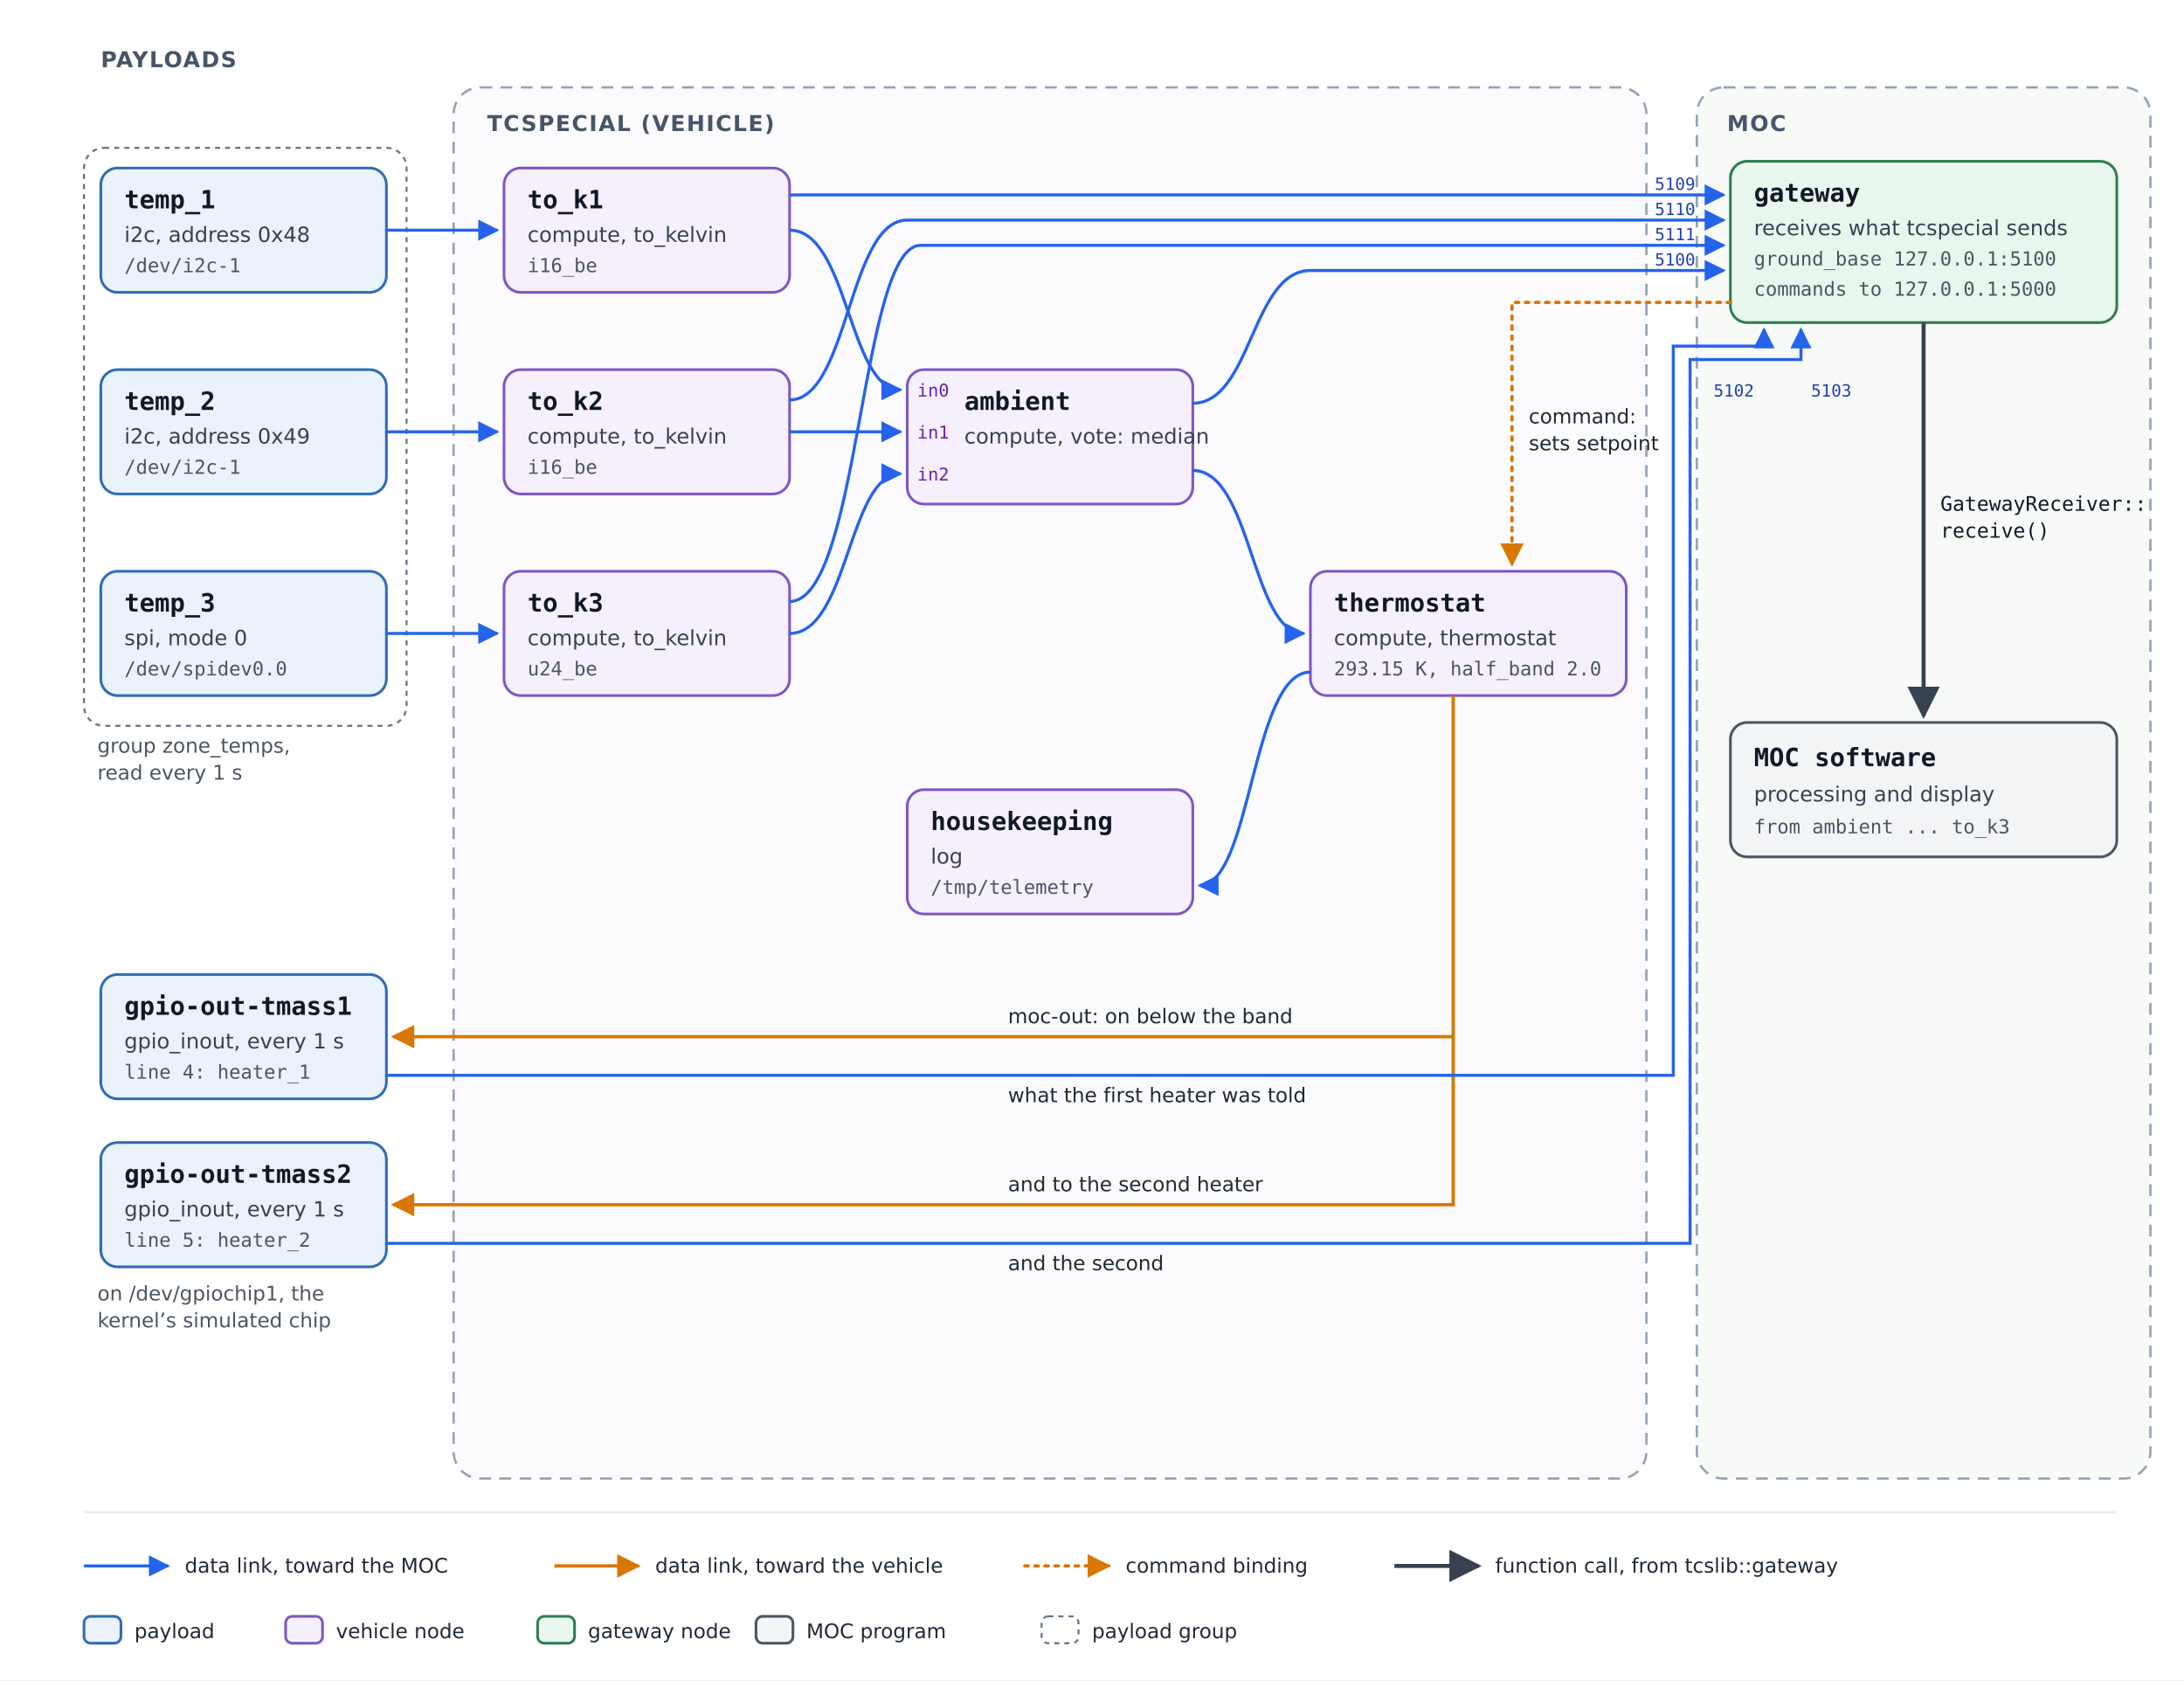
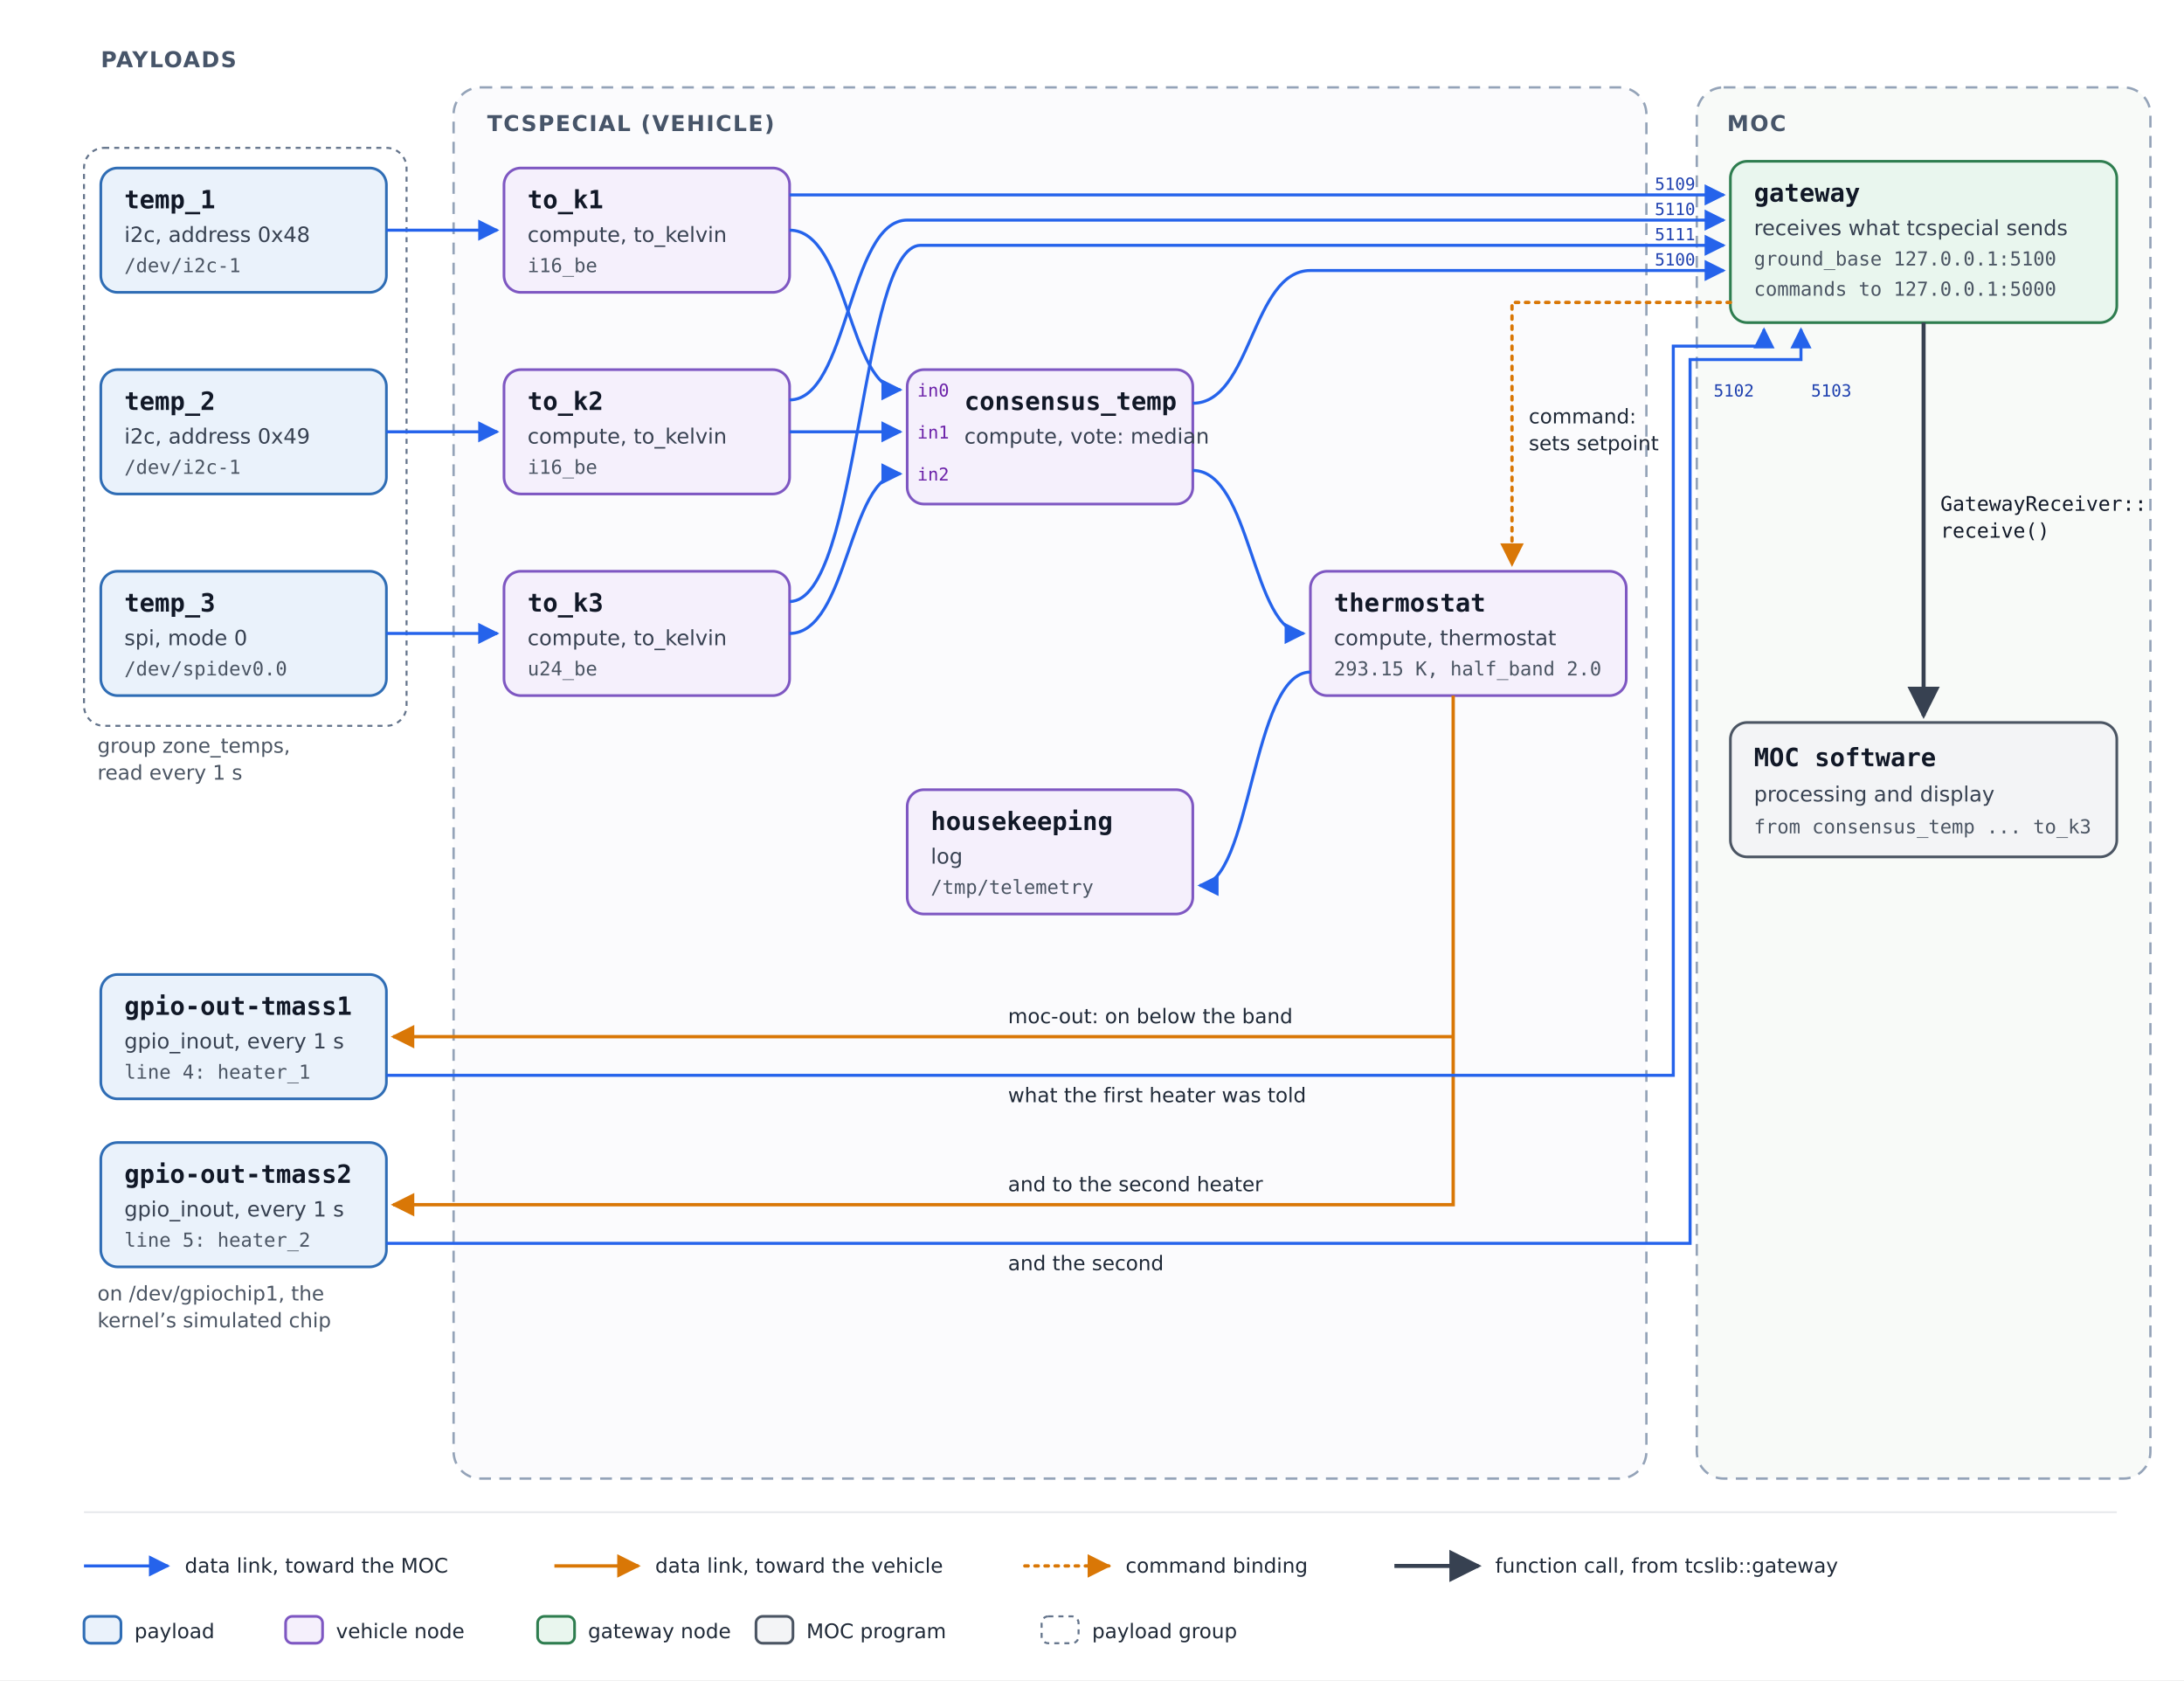
<svg xmlns="http://www.w3.org/2000/svg" width="1300" height="1000" viewBox="0 0 1300 1000" role="img" aria-labelledby="title desc">
  <defs>
    <style>
      text { font-family: "DejaVu Sans", Helvetica, Arial, sans-serif; fill: #111827; }
      .name { font-family: "DejaVu Sans Mono", Menlo, Consolas, monospace; font-size: 15px; font-weight: bold; }
      .kind { font-size: 12.5px; fill: #374151; }
      .detail { font-family: "DejaVu Sans Mono", Menlo, Consolas, monospace; font-size: 11.5px; fill: #4b5563; }
      .port { font-family: "DejaVu Sans Mono", Menlo, Consolas, monospace; font-size: 10.5px; fill: #6b21a8; }
      .heading { font-size: 13px; font-weight: bold; fill: #475569; letter-spacing: 0.06em; }
      .label { font-size: 12px; fill: #1f2937; }
      .note { font-size: 12px; fill: #4b5563; }
      .payload { fill: #eaf2fb; stroke: #2f6db5; stroke-width: 1.6; }
      .vehicle { fill: #f5f0fc; stroke: #7e57c2; stroke-width: 1.6; }
      .gateway { fill: #e9f6ee; stroke: #2e7d4f; stroke-width: 1.6; }
      .ground { fill: #f3f4f6; stroke: #4b5563; stroke-width: 1.6; }
      .groundside { fill: #f8faf8; stroke: #94a3b8; stroke-width: 1.4; stroke-dasharray: 7 5; }
      .call { fill: none; stroke: #374151; stroke-width: 2.4; }
      .code { font-family: "DejaVu Sans Mono", Menlo, Consolas, monospace; font-size: 12px; fill: #111827; }
      .portno { font-family: "DejaVu Sans Mono", Menlo, Consolas, monospace; font-size: 10px; fill: #1e40af; }
      .boundary { fill: #fbfbfd; stroke: #94a3b8; stroke-width: 1.4; stroke-dasharray: 7 5; }
      .group { fill: none; stroke: #64748b; stroke-width: 1.2; stroke-dasharray: 3 3; }
      .groundward { fill: none; stroke: #2563eb; stroke-width: 1.8; }
      .vehicleward { fill: none; stroke: #d97706; stroke-width: 2; }
      .command { fill: none; stroke: #d97706; stroke-width: 2; stroke-dasharray: 2 4; stroke-linecap: round; }
    </style>
    <marker id="arrow-blue" viewBox="0 0 10 10" refX="9" refY="5" markerWidth="7" markerHeight="7" orient="auto-start-reverse">
      <path d="M0,0 L10,5 L0,10 z" fill="#2563eb" />
    </marker>
    <marker id="arrow-orange" viewBox="0 0 10 10" refX="9" refY="5" markerWidth="7" markerHeight="7" orient="auto-start-reverse">
      <path d="M0,0 L10,5 L0,10 z" fill="#d97706" />
    </marker>
    <marker id="arrow-call" viewBox="0 0 10 10" refX="9" refY="5" markerWidth="8" markerHeight="8" orient="auto-start-reverse">
      <path d="M0,0 L10,5 L0,10 z" fill="#374151" />
    </marker>
  </defs>
  <rect width="1300" height="1000" fill="#ffffff" />
  <text class="heading" x="60" y="40">PAYLOADS</text>
  <rect class="boundary" x="270" y="52" width="710" height="828" rx="16" />
  <text class="heading" x="290" y="78">TCSPECIAL (VEHICLE)</text>
  <rect class="group" x="50" y="88" width="192" height="344" rx="12" />
  <text class="note" x="58" y="448">group zone_temps,</text>
  <text class="note" x="58" y="464">read every 1 s</text>
  <rect class="payload" x="60" y="100" width="170" height="74" rx="10" />
  <text class="name" x="74" y="124">temp_1</text>
  <text class="kind" x="74" y="144">i2c, address 0x48</text>
  <text class="detail" x="74" y="162">/dev/i2c-1</text>
  <rect class="payload" x="60" y="220" width="170" height="74" rx="10" />
  <text class="name" x="74" y="244">temp_2</text>
  <text class="kind" x="74" y="264">i2c, address 0x49</text>
  <text class="detail" x="74" y="282">/dev/i2c-1</text>
  <rect class="payload" x="60" y="340" width="170" height="74" rx="10" />
  <text class="name" x="74" y="364">temp_3</text>
  <text class="kind" x="74" y="384">spi, mode 0</text>
  <text class="detail" x="74" y="402">/dev/spidev0.0</text>
  <rect class="payload" x="60" y="580" width="170" height="74" rx="10" />
  <text class="name" x="74" y="604">gpio-out-tmass1</text>
  <text class="kind" x="74" y="624">gpio_inout, every 1 s</text>
  <text class="detail" x="74" y="642">line 4: heater_1</text>
  <rect class="payload" x="60" y="680" width="170" height="74" rx="10" />
  <text class="name" x="74" y="704">gpio-out-tmass2</text>
  <text class="kind" x="74" y="724">gpio_inout, every 1 s</text>
  <text class="detail" x="74" y="742">line 5: heater_2</text>
  <text class="note" x="58" y="774">on /dev/gpiochip1, the</text>
  <text class="note" x="58" y="790">kernel’s simulated chip</text>
  <rect class="vehicle" x="300" y="100" width="170" height="74" rx="10" />
  <text class="name" x="314" y="124">to_k1</text>
  <text class="kind" x="314" y="144">compute, to_kelvin</text>
  <text class="detail" x="314" y="162">i16_be</text>
  <rect class="vehicle" x="300" y="220" width="170" height="74" rx="10" />
  <text class="name" x="314" y="244">to_k2</text>
  <text class="kind" x="314" y="264">compute, to_kelvin</text>
  <text class="detail" x="314" y="282">i16_be</text>
  <rect class="vehicle" x="300" y="340" width="170" height="74" rx="10" />
  <text class="name" x="314" y="364">to_k3</text>
  <text class="kind" x="314" y="384">compute, to_kelvin</text>
  <text class="detail" x="314" y="402">u24_be</text>
  <rect class="vehicle" x="540" y="220" width="170" height="80" rx="10" />
-   <text class="name" x="574" y="244">ambient</text>
+   <text class="name" x="574" y="244">consensus_temp</text>
  <text class="kind" x="574" y="264">compute, vote: median</text>
  <text class="port" x="546" y="236">in0</text>
  <text class="port" x="546" y="261">in1</text>
  <text class="port" x="546" y="286">in2</text>
  <rect class="vehicle" x="540" y="470" width="170" height="74" rx="10" />
  <text class="name" x="554" y="494">housekeeping</text>
  <text class="kind" x="554" y="514">log</text>
  <text class="detail" x="554" y="532">/tmp/telemetry</text>
  <rect class="vehicle" x="780" y="340" width="188" height="74" rx="10" />
  <text class="name" x="794" y="364">thermostat</text>
  <text class="kind" x="794" y="384">compute, thermostat</text>
  <text class="detail" x="794" y="402">293.15 K, half_band 2.0</text>
  <rect class="groundside" x="1010" y="52" width="270" height="828" rx="16" />
  <text class="heading" x="1028" y="78">MOC</text>
  <rect class="gateway" x="1030" y="96" width="230" height="96" rx="10" />
  <text class="name" x="1044" y="120">gateway</text>
  <text class="kind" x="1044" y="140">receives what tcspecial sends</text>
  <text class="detail" x="1044" y="158">ground_base 127.0.0.1:5100</text>
  <text class="detail" x="1044" y="176">commands to 127.0.0.1:5000</text>
  <rect class="ground" x="1030" y="430" width="230" height="80" rx="10" />
  <text class="name" x="1044" y="456">MOC software</text>
  <text class="kind" x="1044" y="477">processing and display</text>
-   <text class="detail" x="1044" y="496">from ambient ... to_k3</text>
+   <text class="detail" x="1044" y="496">from consensus_temp ... to_k3</text>
  <path class="groundward" d="M230,137 L296,137" marker-end="url(#arrow-blue)" />
  <path class="groundward" d="M230,257 L296,257" marker-end="url(#arrow-blue)" />
  <path class="groundward" d="M230,377 L296,377" marker-end="url(#arrow-blue)" />
  <path class="groundward" d="M470,116 L1026,116" marker-end="url(#arrow-blue)" />
  <path class="groundward" d="M470,238 C505,238 505,131 540,131 L1026,131" marker-end="url(#arrow-blue)" />
  <path class="groundward" d="M470,358 C512,358 512,146 548,146 L1026,146" marker-end="url(#arrow-blue)" />
  <path class="groundward" d="M470,137 C505,137 505,232 536,232" marker-end="url(#arrow-blue)" />
  <path class="groundward" d="M470,257 L536,257" marker-end="url(#arrow-blue)" />
  <path class="groundward" d="M470,377 C505,377 505,282 536,282" marker-end="url(#arrow-blue)" />
  <path class="groundward" d="M710,240 C745,240 745,161 780,161 L1026,161" marker-end="url(#arrow-blue)" />
  <path class="groundward" d="M710,280 C745,280 745,377 776,377" marker-end="url(#arrow-blue)" />
  <path class="groundward" d="M780,400 C745,400 745,527 714,527" marker-end="url(#arrow-blue)" />
  <path class="vehicleward" d="M865,414 L865,717 L234,717" marker-end="url(#arrow-orange)" />
  <path class="vehicleward" d="M865,617 L234,617" marker-end="url(#arrow-orange)" />
  <text class="label" x="600" y="609">moc-out: on below the band</text>
  <text class="label" x="600" y="709">and to the second heater</text>
  <path class="groundward" d="M230,640 L996,640 L996,206 L1050,206 L1050,196" marker-end="url(#arrow-blue)" />
  <path class="groundward" d="M230,740 L1006,740 L1006,214 L1072,214 L1072,196" marker-end="url(#arrow-blue)" />
  <text class="label" x="600" y="656">what the first heater was told</text>
  <text class="label" x="600" y="756">and the second</text>
  <text class="portno" x="985" y="113">5109</text>
  <text class="portno" x="985" y="128">5110</text>
  <text class="portno" x="985" y="143">5111</text>
  <text class="portno" x="985" y="158">5100</text>
  <text class="portno" x="1020" y="236">5102</text>
  <text class="portno" x="1078" y="236">5103</text>
  <path class="command" d="M1030,180 L900,180 L900,336" marker-end="url(#arrow-orange)" />
  <text class="label" x="910" y="252">command:</text>
  <text class="label" x="910" y="268">sets setpoint</text>
  <path class="call" d="M1145,192 L1145,426" marker-end="url(#arrow-call)" />
  <text class="code" x="1155" y="304">GatewayReceiver::</text>
  <text class="code" x="1155" y="320">receive()</text>
  <line x1="50" y1="900" x2="1260" y2="900" stroke="#e5e7eb" stroke-width="1" />
  <path class="groundward" d="M50,932 L100,932" marker-end="url(#arrow-blue)" />
  <text class="label" x="110" y="936">data link, toward the MOC</text>
  <path class="vehicleward" d="M330,932 L380,932" marker-end="url(#arrow-orange)" />
  <text class="label" x="390" y="936">data link, toward the vehicle</text>
  <path class="command" d="M610,932 L660,932" marker-end="url(#arrow-orange)" />
  <text class="label" x="670" y="936">command binding</text>
  <path class="call" d="M830,932 L880,932" marker-end="url(#arrow-call)" />
  <text class="label" x="890" y="936">function call, from tcslib::gateway</text>
  <rect class="payload" x="50" y="962" width="22" height="16" rx="4" />
  <text class="label" x="80" y="975">payload</text>
  <rect class="vehicle" x="170" y="962" width="22" height="16" rx="4" />
  <text class="label" x="200" y="975">vehicle node</text>
  <rect class="gateway" x="320" y="962" width="22" height="16" rx="4" />
  <text class="label" x="350" y="975">gateway node</text>
  <rect class="ground" x="450" y="962" width="22" height="16" rx="4" />
  <text class="label" x="480" y="975">MOC program</text>
  <rect class="group" x="620" y="962" width="22" height="16" rx="4" />
  <text class="label" x="650" y="975">payload group</text>
</svg>
